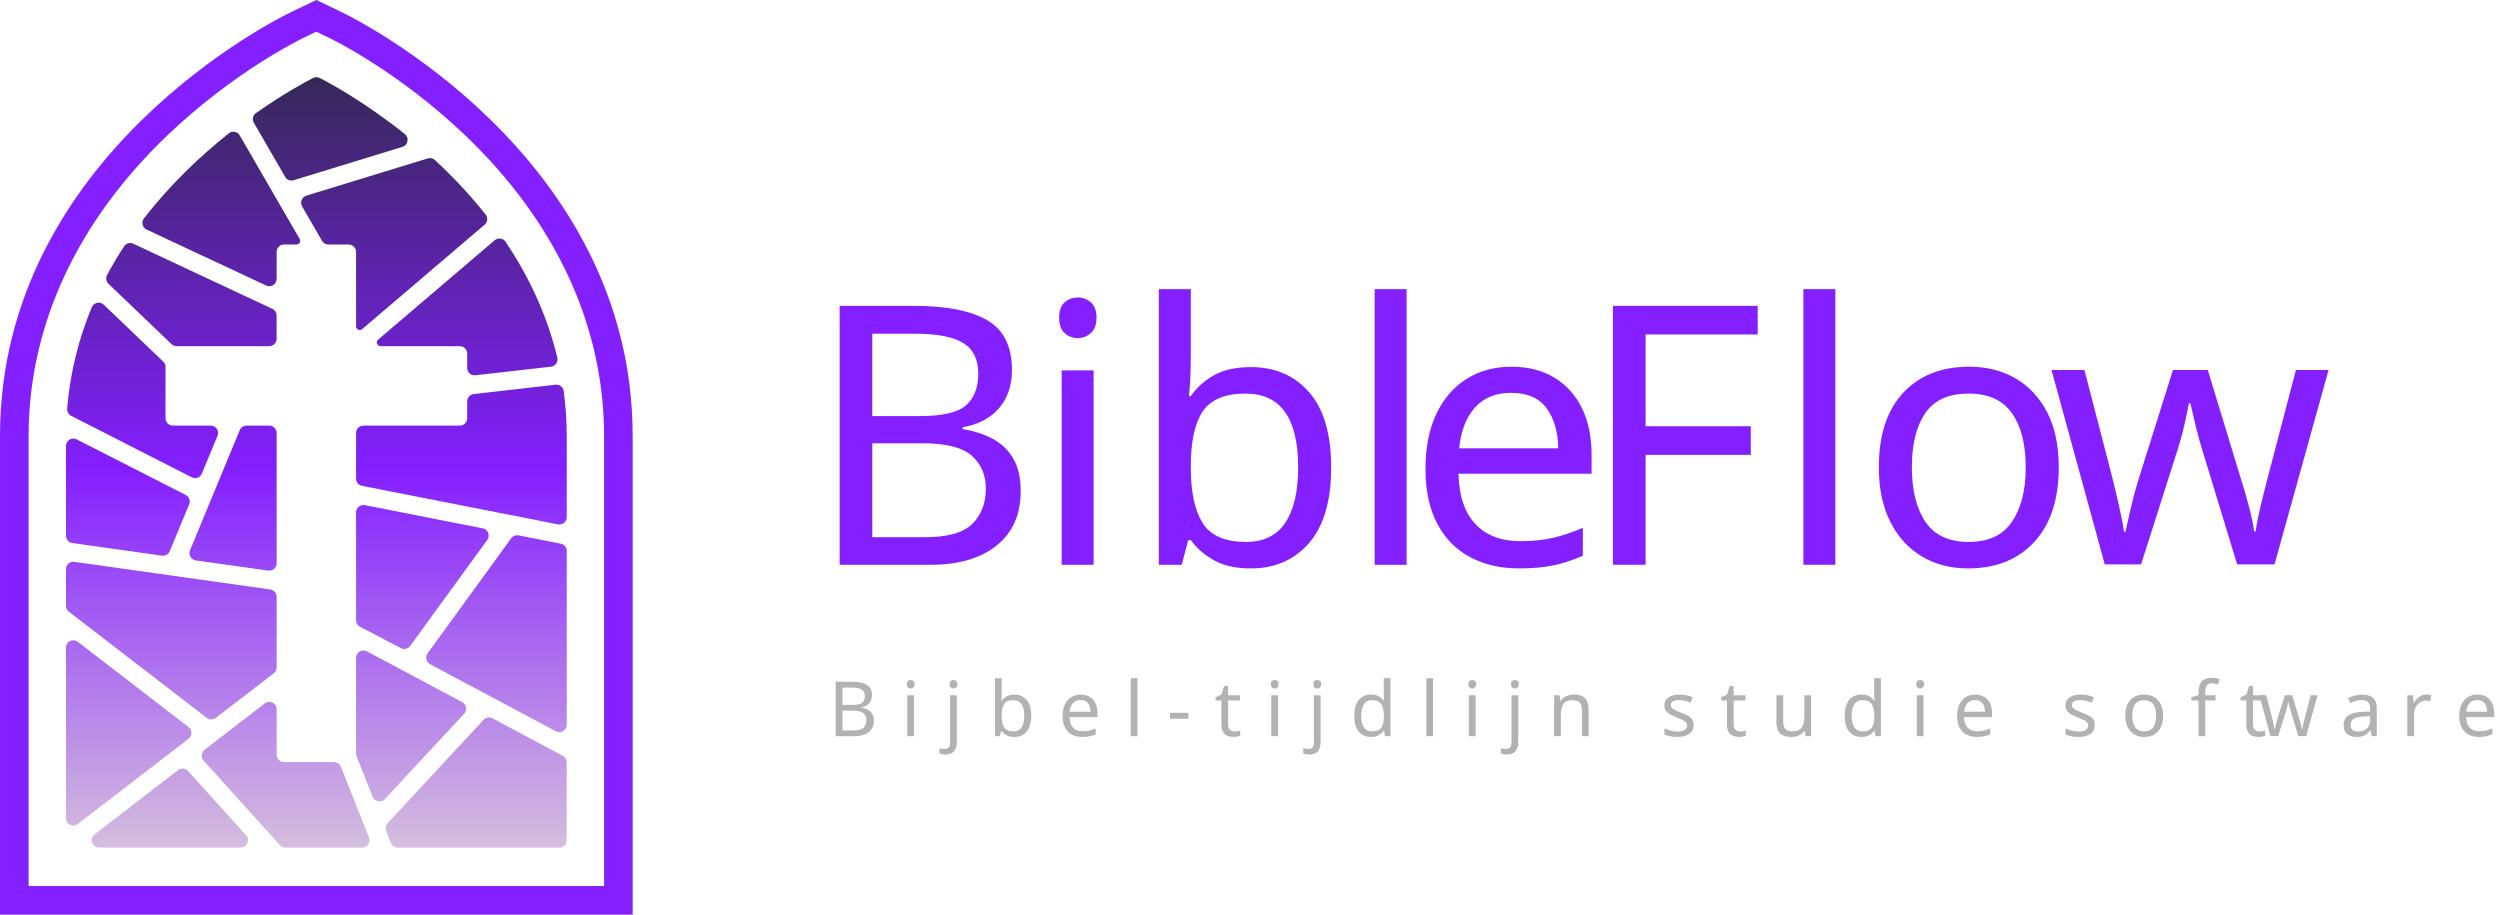
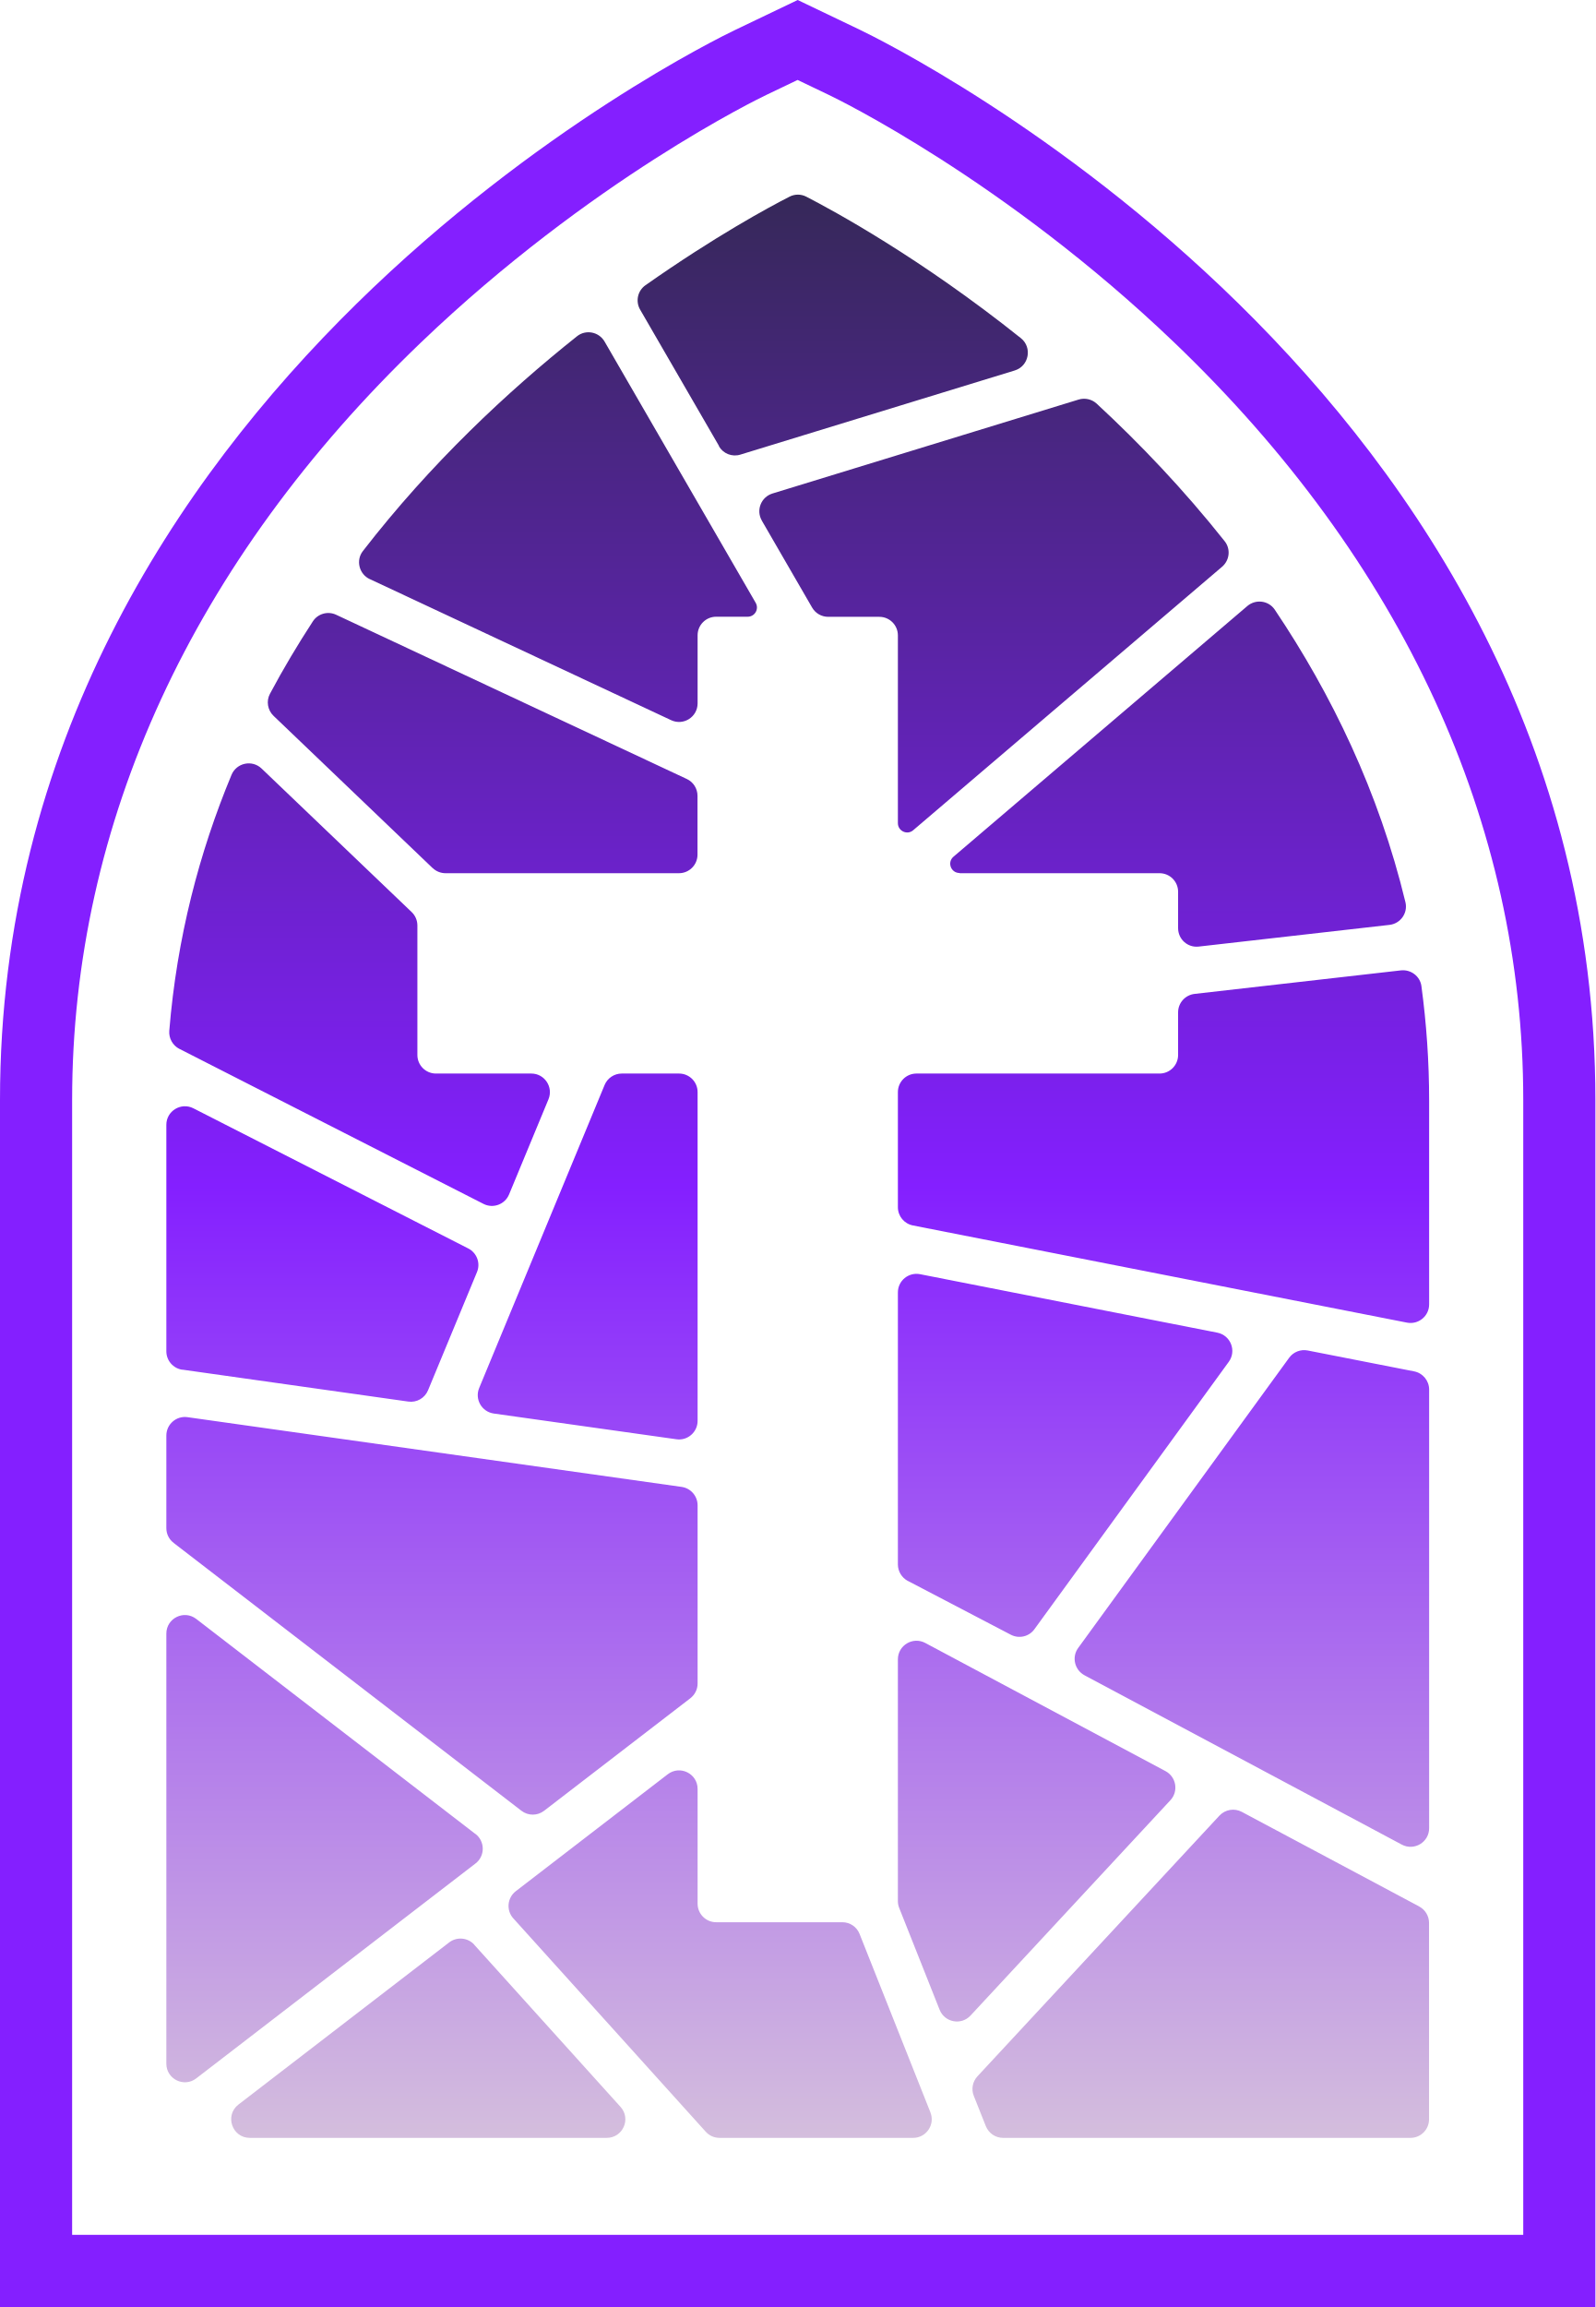
- <svg xmlns="http://www.w3.org/2000/svg" id="Layer_1" viewBox="0 0 622.28 227.66">
+ <svg xmlns="http://www.w3.org/2000/svg" id="Layer_1" viewBox="0 0 157.48 227.66">
  <defs>
-     <style>.cls-1{letter-spacing:-.02em;}.cls-2{fill:url(#linear-gradient);}.cls-3{letter-spacing:-.02em;}.cls-4{letter-spacing:-.02em;}.cls-5,.cls-6{fill:#841fff;}.cls-7{letter-spacing:.32em;}.cls-8{letter-spacing:-.03em;}.cls-6{font-size:90.28px;}.cls-6,.cls-9{font-family:Philosopher-Bold, Philosopher;}.cls-10{letter-spacing:.3em;}.cls-11{letter-spacing:.29em;}.cls-12{letter-spacing:0em;}.cls-13{letter-spacing:.3em;}.cls-9{fill:#b2b2b2;font-size:19px;}.cls-14{letter-spacing:-.03em;}.cls-15{letter-spacing:0em;}</style>
-     <linearGradient id="linear-gradient" x1="78.74" y1="19.21" x2="78.74" y2="210.97" gradientTransform="matrix(1, 0, 0, 1, 0, 0)" gradientUnits="userSpaceOnUse">
+     <style>.cls-1{fill:url(#linear-gradient);}.cls-2{fill:#841fff;}</style>
+     <linearGradient id="linear-gradient" x1="78.74" y1="19.21" x2="78.74" y2="210.97" gradientUnits="userSpaceOnUse">
      <stop offset="0" stop-color="#362859" />
      <stop offset=".51" stop-color="#841fff" />
      <stop offset="1" stop-color="#d4bedd" />
    </linearGradient>
  </defs>
-   <text class="cls-9" transform="translate(206.17 183.25)">
-     <tspan class="cls-13" x="0" y="0">Bi</tspan>
-     <tspan class="cls-7" x="28.71" y="0">j</tspan>
-     <tspan class="cls-13" x="39.88" y="0">bel-tijdlijn studie soft</tspan>
-     <tspan class="cls-10" x="355.98" y="0">w</tspan>
-     <tspan class="cls-13" x="376.31" y="0">a</tspan>
-     <tspan class="cls-11" x="391.43" y="0">r</tspan>
-     <tspan class="cls-13" x="404.91" y="0">e</tspan>
-   </text>
-   <text class="cls-6" transform="translate(200.25 140.58)">
-     <tspan class="cls-3" x="0" y="0">B</tspan>
-     <tspan class="cls-15" x="56.34" y="0">i</tspan>
-     <tspan class="cls-1" x="80.53" y="0">bl</tspan>
-     <tspan class="cls-8" x="149.6" y="0">e</tspan>
-     <tspan class="cls-12" x="192.48" y="0">F</tspan>
-     <tspan class="cls-4" x="240.96" y="0">l</tspan>
-     <tspan class="cls-14" x="262.45" y="0">o</tspan>
-     <tspan class="cls-1" x="309.39" y="0">w</tspan>
-   </text>
-   <path class="cls-5" d="M72.6,2.94l6.14-2.94,6.14,2.94c2.96,1.42,72.6,35.51,72.6,105.6v119.13H0V108.54C0,38.44,69.63,4.35,72.6,2.94ZM7.12,220.54H150.36V108.54c0-27.31-11.91-53.15-34.45-74.74-16.76-16.05-33.41-24.11-34.11-24.44l-3.07-1.47-3.07,1.47c-.7,.33-17.35,8.39-34.11,24.44C19.03,55.38,7.12,81.23,7.12,108.54v112.01Z" />
-   <path class="cls-2" d="M91.84,208.46c.48,1.2-.41,2.51-1.7,2.51h-19.12c-.52,0-1.01-.22-1.36-.61l-18.99-21.05c-.72-.79-.6-2.03,.24-2.68l15-11.54c1.21-.93,2.95-.07,2.95,1.45v11.32c0,1.01,.82,1.83,1.83,1.83h12.46c.75,0,1.43,.46,1.7,1.16l6.99,17.6Zm-45.02-16.55c-.64-.71-1.72-.81-2.48-.23l-20.8,16c-1.39,1.07-.63,3.29,1.12,3.29H59.89c1.59,0,2.43-1.88,1.36-3.06l-14.44-16Zm47.9-105.74h19.74c1.01,0,1.83,.82,1.83,1.83v3.59c0,1.1,.95,1.95,2.04,1.82l18.82-2.14c1.09-.12,1.84-1.17,1.58-2.24-2.63-10.9-7.29-20.52-12.9-28.87-.61-.9-1.87-1.06-2.7-.36l-29.01,24.74c-.65,.55-.26,1.61,.6,1.61Zm20.33,88.61l-23.72-12.65c-1.22-.65-2.7,.23-2.7,1.62v23.85c0,.23,.04,.46,.13,.68l3.99,10.05c.5,1.25,2.13,1.56,3.05,.57l19.73-21.25c.82-.88,.58-2.3-.48-2.87Zm25.26-77.46c-.13-.98-1.04-1.67-2.03-1.56l-20.36,2.32c-.93,.11-1.63,.89-1.63,1.82v4.21c0,1.01-.82,1.83-1.83,1.83h-24c-1.01,0-1.83,.82-1.83,1.83v11.36c0,.88,.62,1.63,1.48,1.8l48.77,9.59c1.13,.22,2.19-.64,2.19-1.8v-20.09c0-3.9-.27-7.66-.76-11.3ZM17.13,152.25l34.34,26.44c.66,.51,1.58,.51,2.24,0l14.43-11.1c.45-.35,.72-.88,.72-1.45v-17.59c0-.91-.67-1.69-1.58-1.82l-48.77-6.88c-1.1-.16-2.09,.7-2.09,1.82v9.13c0,.57,.26,1.11,.72,1.45Zm122.46-16.92l-10.5-2.06c-.7-.14-1.42,.14-1.84,.72l-20.82,28.63c-.66,.9-.36,2.17,.62,2.7l31.32,16.71c1.22,.65,2.7-.23,2.7-1.62v-43.28c0-.88-.62-1.63-1.48-1.8Zm.51,52.81l-17.52-9.34c-.73-.39-1.64-.24-2.21,.37l-23.89,25.73c-.48,.52-.62,1.27-.36,1.92l1.19,2.99c.28,.7,.95,1.16,1.7,1.16h40.22c1.01,0,1.83-.82,1.83-1.83v-19.38c0-.68-.37-1.3-.97-1.62Zm-93.16-7.15l-27.57-21.23c-1.21-.93-2.95-.07-2.95,1.45v42.44c0,1.52,1.75,2.38,2.95,1.45l27.57-21.21c.95-.73,.95-2.17,0-2.91Zm-10.43-123.84l29.74,13.92c1.22,.57,2.61-.32,2.61-1.66v-6.72c0-1.01,.82-1.83,1.83-1.83h3.11c.71,0,1.15-.76,.79-1.38l-14.91-25.77c-.56-.97-1.85-1.22-2.72-.53-6.88,5.48-14.44,12.54-21.14,21.2-.72,.92-.37,2.28,.68,2.77Zm34.45-13.12c.43,.74,1.31,1.09,2.13,.83l27.07-8.3c1.41-.43,1.76-2.27,.61-3.19-9.95-7.95-18.54-12.6-21.18-13.96-.52-.27-1.14-.27-1.66,0-2,1.02-7.4,3.94-14.22,8.74-.77,.54-1,1.59-.52,2.41l7.79,13.46Zm18.66,111.98l10.16,5.31c.81,.42,1.8,.19,2.33-.55l19.18-26.38c.79-1.08,.19-2.62-1.13-2.88l-29.34-5.77c-1.13-.22-2.19,.64-2.19,1.8v26.84c0,.68,.38,1.31,.98,1.63Zm-71.62-20.85l22.3,3.15c.83,.12,1.63-.34,1.95-1.11l4.83-11.66c.37-.88,0-1.9-.86-2.34l-27.13-13.83c-1.22-.62-2.67,.26-2.67,1.63v22.35c0,.91,.67,1.69,1.58,1.82ZM75.19,51.36l4.97,8.59c.33,.57,.93,.92,1.59,.92h5.05c1.01,0,1.83,.82,1.83,1.83v18.53c0,.78,.92,1.21,1.51,.7l30.49-26c.75-.64,.87-1.76,.25-2.53-4.04-5.09-8.35-9.61-12.63-13.57-.48-.44-1.16-.59-1.78-.4l-30.22,9.27c-1.13,.35-1.64,1.65-1.05,2.67Zm-32.48,34.3c.34,.33,.8,.51,1.27,.51h23.04c1.01,0,1.83-.82,1.83-1.83v-5.81c0-.71-.41-1.36-1.06-1.66l-34.6-16.2c-.82-.39-1.81-.12-2.31,.65-1.49,2.29-2.91,4.66-4.23,7.14-.39,.72-.24,1.62,.36,2.19l15.7,15.02Zm-25.01,17.84l30.02,15.3c.95,.49,2.12,.06,2.53-.93l3.89-9.39c.5-1.21-.39-2.54-1.69-2.54h-9.42c-1.01,0-1.83-.82-1.83-1.83v-12.78c0-.5-.2-.98-.57-1.33l-14.81-14.16c-.93-.89-2.47-.57-2.97,.63-3.18,7.65-5.39,16.07-6.14,25.25-.06,.74,.34,1.45,1,1.79Zm49.32,2.44h-5.65c-.74,0-1.41,.45-1.69,1.13l-12.38,29.9c-.46,1.11,.25,2.35,1.44,2.52l18.03,2.54c1.1,.16,2.09-.7,2.09-1.82v-32.44c0-1.01-.82-1.83-1.83-1.83Z" />
+   <path class="cls-2" d="M72.6,2.94l6.14-2.94,6.14,2.94c2.96,1.42,72.6,35.51,72.6,105.6v119.13H0V108.54C0,38.44,69.63,4.35,72.6,2.94ZM7.12,220.54H150.36V108.54c0-27.31-11.91-53.15-34.45-74.74-16.76-16.05-33.41-24.11-34.11-24.44l-3.07-1.47-3.07,1.47c-.7,.33-17.35,8.39-34.11,24.44C19.03,55.38,7.12,81.23,7.12,108.54v112.01Z" />
+   <path class="cls-1" d="M91.84,208.46c.48,1.2-.41,2.51-1.7,2.51h-19.12c-.52,0-1.01-.22-1.36-.61l-18.99-21.05c-.72-.79-.6-2.03,.24-2.68l15-11.54c1.21-.93,2.95-.07,2.95,1.45v11.32c0,1.01,.82,1.83,1.83,1.83h12.46c.75,0,1.43,.46,1.7,1.16l6.99,17.6Zm-45.02-16.55c-.64-.71-1.72-.81-2.48-.23l-20.8,16c-1.39,1.07-.63,3.29,1.12,3.29H59.89c1.59,0,2.43-1.88,1.36-3.06l-14.44-16Zm47.9-105.74h19.74c1.01,0,1.83,.82,1.83,1.83v3.59c0,1.1,.95,1.95,2.04,1.82l18.82-2.14c1.09-.12,1.84-1.17,1.58-2.24-2.63-10.9-7.29-20.52-12.9-28.87-.61-.9-1.87-1.06-2.7-.36l-29.01,24.74c-.65,.55-.26,1.61,.6,1.61Zm20.33,88.61l-23.72-12.65c-1.22-.65-2.7,.23-2.7,1.62v23.85c0,.23,.04,.46,.13,.68l3.99,10.05c.5,1.25,2.13,1.56,3.05,.57l19.73-21.25c.82-.88,.58-2.3-.48-2.87Zm25.26-77.46c-.13-.98-1.04-1.67-2.03-1.56l-20.36,2.32c-.93,.11-1.63,.89-1.63,1.82v4.21c0,1.01-.82,1.83-1.83,1.83h-24c-1.01,0-1.83,.82-1.83,1.83v11.36c0,.88,.62,1.63,1.48,1.8l48.77,9.59c1.13,.22,2.19-.64,2.19-1.8v-20.09c0-3.9-.27-7.66-.76-11.3ZM17.13,152.25l34.34,26.44c.66,.51,1.58,.51,2.24,0l14.43-11.1c.45-.35,.72-.88,.72-1.45v-17.59c0-.91-.67-1.69-1.58-1.82l-48.77-6.88c-1.1-.16-2.09,.7-2.09,1.82v9.13c0,.57,.26,1.11,.72,1.45Zm122.46-16.92l-10.5-2.06c-.7-.14-1.42,.14-1.84,.72l-20.82,28.63c-.66,.9-.36,2.17,.62,2.7l31.32,16.71c1.22,.65,2.7-.23,2.7-1.62v-43.28c0-.88-.62-1.63-1.48-1.8Zm.51,52.81l-17.52-9.34c-.73-.39-1.64-.24-2.21,.37l-23.89,25.73c-.48,.52-.62,1.27-.36,1.92l1.19,2.99c.28,.7,.95,1.16,1.7,1.16h40.22c1.01,0,1.83-.82,1.83-1.83v-19.38c0-.68-.37-1.3-.97-1.62Zm-93.16-7.15l-27.57-21.23c-1.21-.93-2.95-.07-2.95,1.45v42.44c0,1.52,1.75,2.38,2.95,1.45l27.57-21.21c.95-.73,.95-2.17,0-2.91Zm-10.43-123.84l29.74,13.92c1.22,.57,2.61-.32,2.61-1.66v-6.72c0-1.01,.82-1.83,1.83-1.83h3.11c.71,0,1.15-.76,.79-1.38l-14.91-25.77c-.56-.97-1.85-1.22-2.72-.53-6.88,5.48-14.44,12.54-21.14,21.2-.72,.92-.37,2.28,.68,2.77Zm34.45-13.12c.43,.74,1.31,1.09,2.13,.83l27.07-8.3c1.41-.43,1.76-2.27,.61-3.19-9.95-7.95-18.54-12.6-21.18-13.96-.52-.27-1.14-.27-1.66,0-2,1.02-7.4,3.94-14.22,8.74-.77,.54-1,1.59-.52,2.41l7.79,13.46Zm18.66,111.98l10.16,5.31c.81,.42,1.8,.19,2.33-.55l19.18-26.38c.79-1.08,.19-2.62-1.13-2.88l-29.34-5.77c-1.13-.22-2.19,.64-2.19,1.8v26.84c0,.68,.38,1.31,.98,1.63Zm-71.62-20.85l22.3,3.15c.83,.12,1.63-.34,1.95-1.11l4.83-11.66c.37-.88,0-1.9-.86-2.34l-27.13-13.83c-1.22-.62-2.67,.26-2.67,1.63v22.35c0,.91,.67,1.69,1.58,1.82ZM75.19,51.36l4.97,8.59c.33,.57,.93,.92,1.59,.92h5.05c1.01,0,1.83,.82,1.83,1.83v18.53c0,.78,.92,1.21,1.51,.7l30.49-26c.75-.64,.87-1.76,.25-2.53-4.04-5.09-8.35-9.61-12.63-13.57-.48-.44-1.16-.59-1.78-.4l-30.22,9.27c-1.13,.35-1.64,1.65-1.05,2.67Zm-32.48,34.3c.34,.33,.8,.51,1.27,.51h23.04c1.01,0,1.83-.82,1.83-1.83v-5.81c0-.71-.41-1.36-1.06-1.66l-34.6-16.2c-.82-.39-1.81-.12-2.31,.65-1.49,2.29-2.91,4.66-4.23,7.14-.39,.72-.24,1.62,.36,2.19l15.7,15.02Zm-25.01,17.84l30.02,15.3c.95,.49,2.12,.06,2.53-.93l3.89-9.39c.5-1.21-.39-2.54-1.69-2.54h-9.42c-1.01,0-1.83-.82-1.83-1.83v-12.78c0-.5-.2-.98-.57-1.33l-14.81-14.16c-.93-.89-2.47-.57-2.97,.63-3.18,7.65-5.39,16.07-6.14,25.25-.06,.74,.34,1.45,1,1.79Zm49.32,2.44h-5.65c-.74,0-1.41,.45-1.69,1.13l-12.38,29.9c-.46,1.11,.25,2.35,1.44,2.52l18.03,2.54c1.1,.16,2.09-.7,2.09-1.82v-32.44c0-1.01-.82-1.83-1.83-1.83Z" />
</svg>
